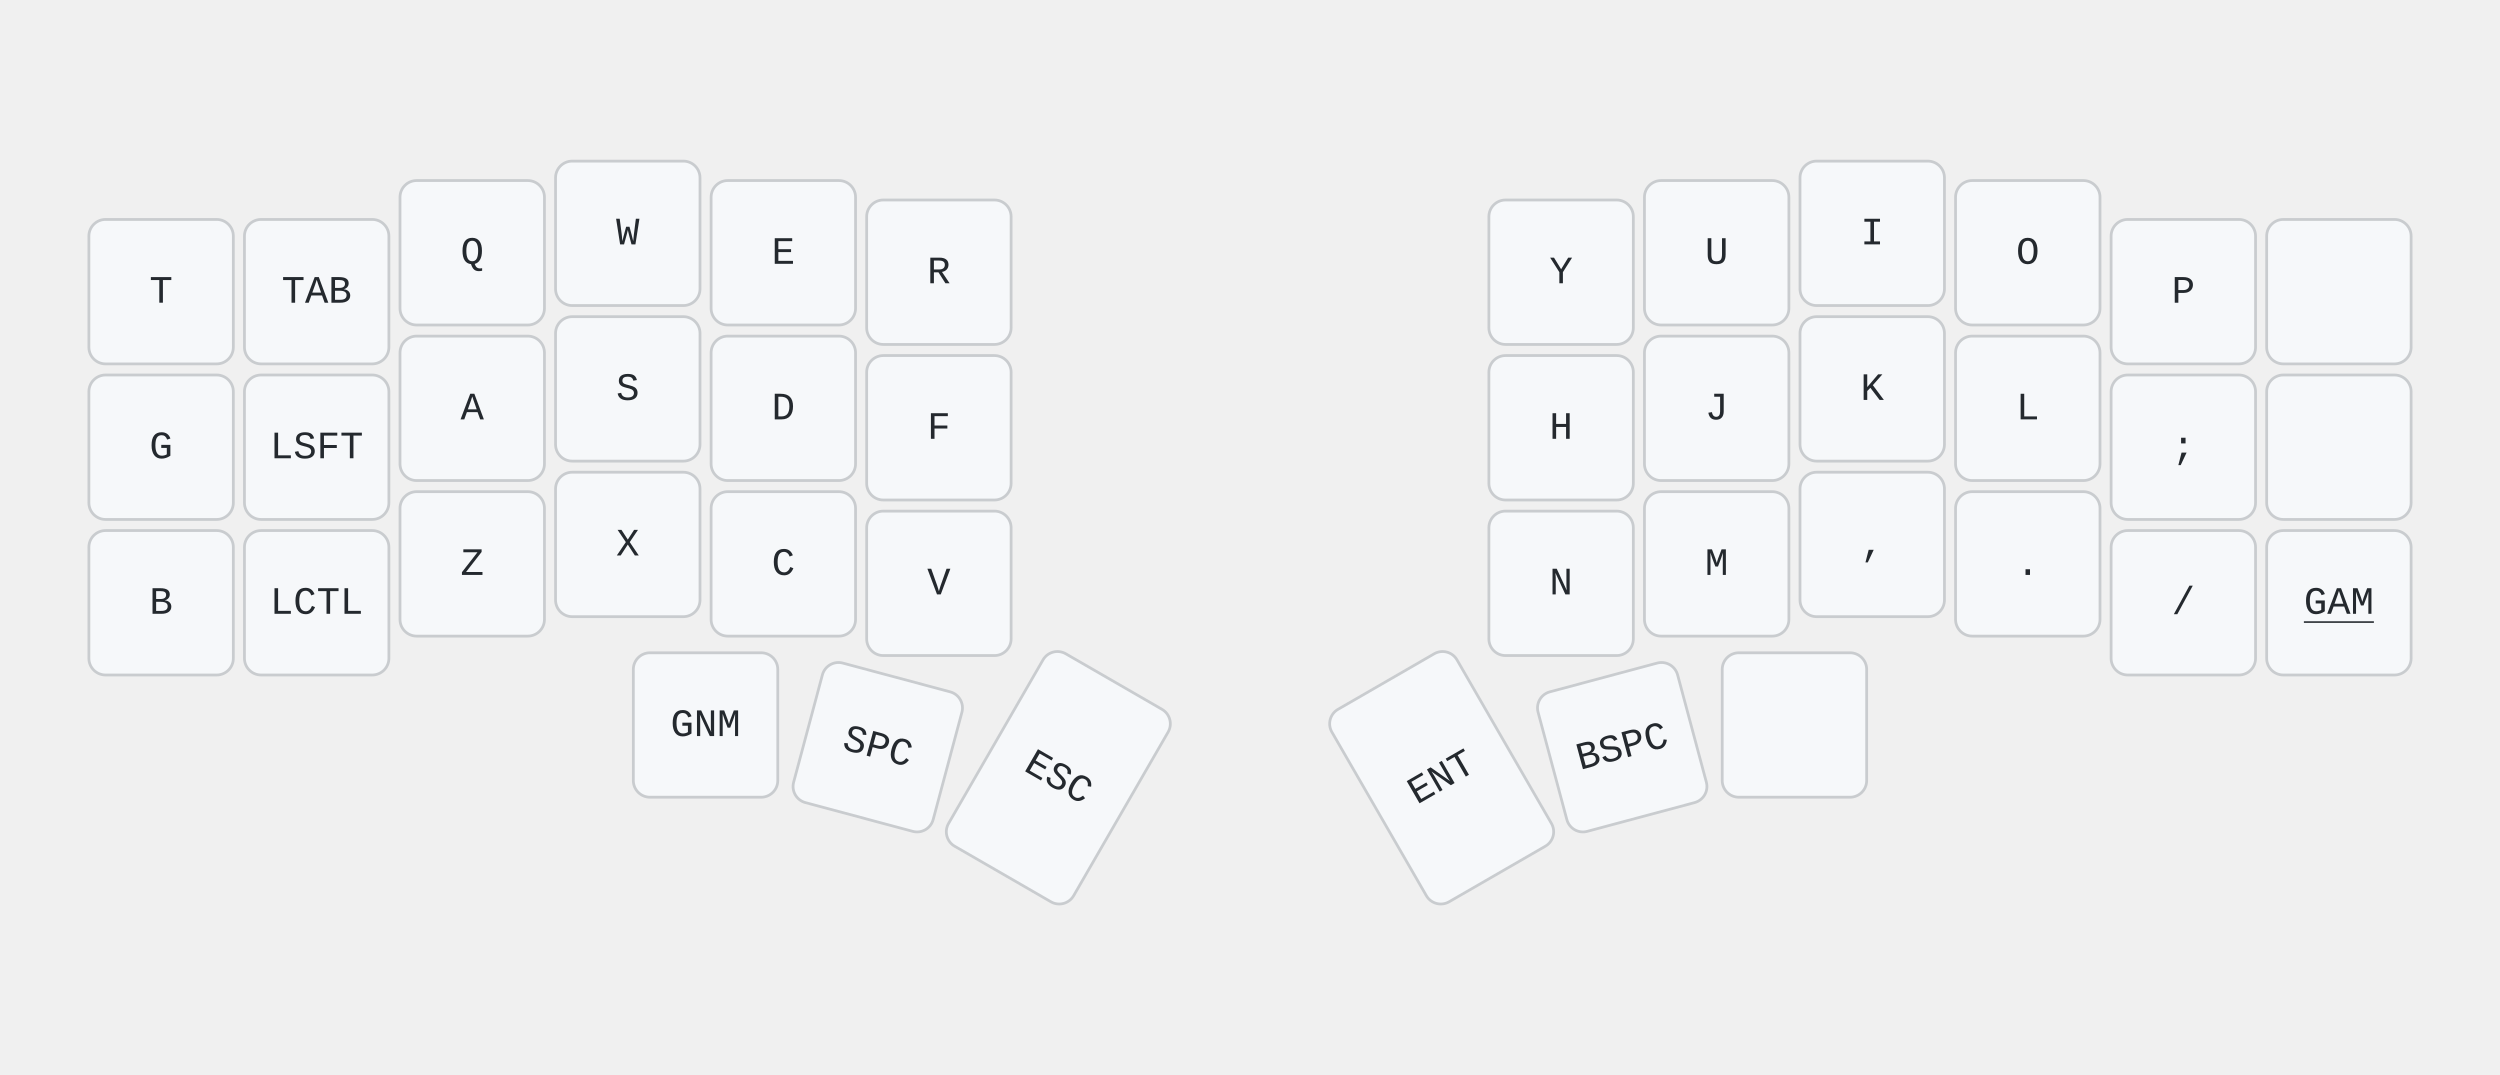
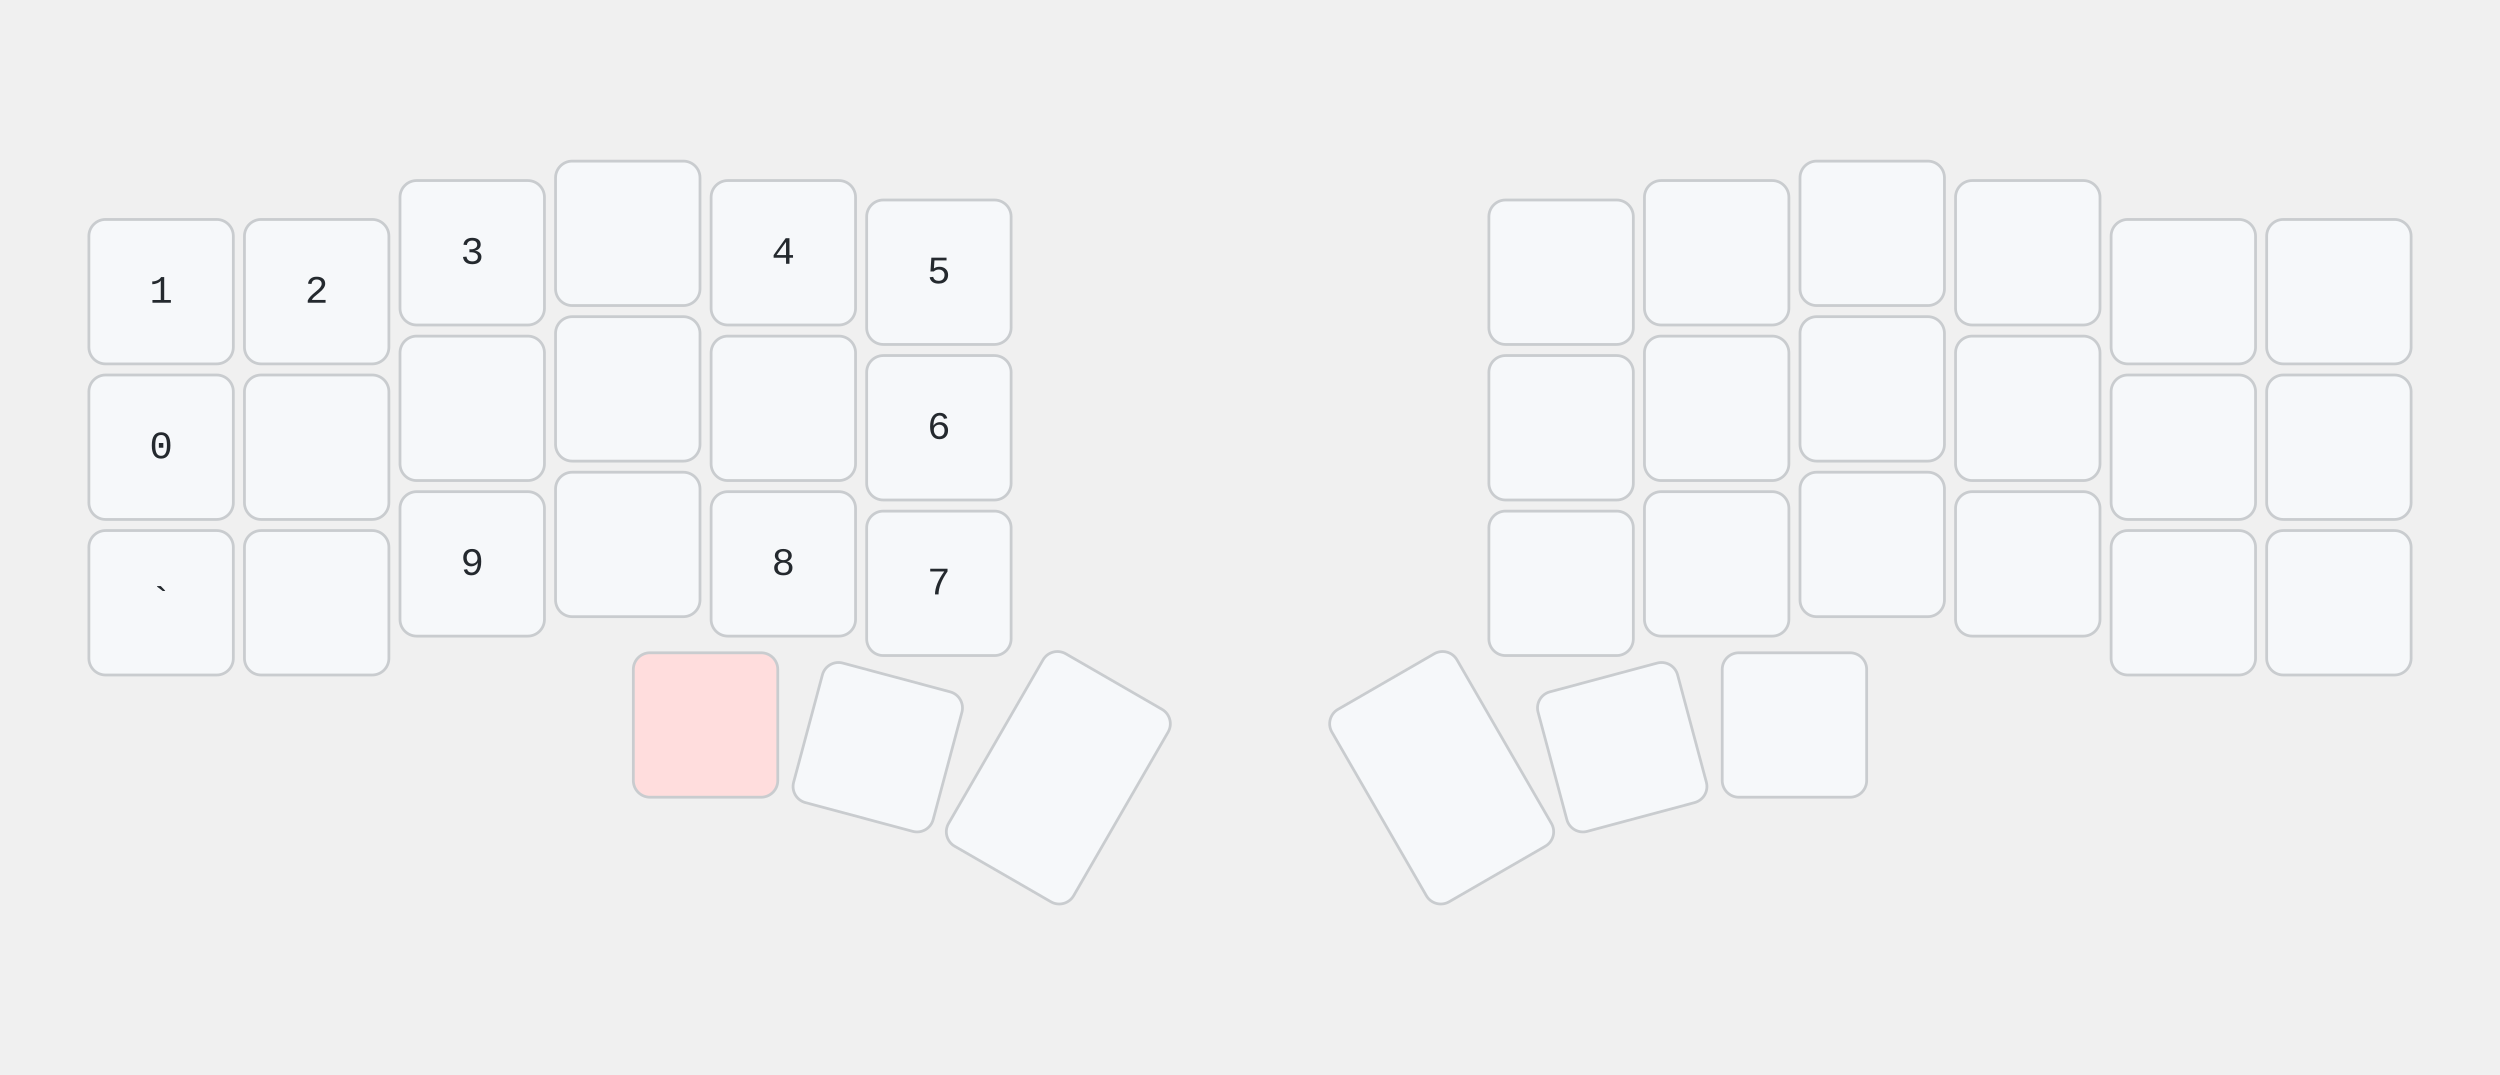
<svg xmlns="http://www.w3.org/2000/svg" width="900" height="387" viewBox="0 0 900 387" class="keymap">
  <style>/* inherit to force styles through use tags */
svg path {
    fill: inherit;
}

/* font and background color specifications */
svg.keymap {
    font-family: SFMono-Regular,Consolas,Liberation Mono,Menlo,monospace;
    font-size: 14px;
    font-kerning: normal;
    text-rendering: optimizeLegibility;
    fill: #24292e;
}

/* default key styling */
rect.key {
    fill: #f6f8fa;
}

rect.key, rect.combo {
    stroke: #c9cccf;
    stroke-width: 1;
}

/* default key side styling, only used is draw_key_sides is set */
rect.side {
    filter: brightness(90%);
}

/* color accent for combo boxes */
rect.combo, rect.combo-separate {
    fill: #cdf;
}

/* color accent for held keys */
rect.held, rect.combo.held {
    fill: #fdd;
}

/* color accent for ghost (optional) keys */
rect.ghost, rect.combo.ghost {
    stroke-dasharray: 4, 4;
    stroke-width: 2;
}

text {
    text-anchor: middle;
    dominant-baseline: middle;
}

/* styling for layer labels */
text.label {
    font-weight: bold;
    text-anchor: start;
    stroke: white;
    stroke-width: 4;
    paint-order: stroke;
}

/* styling for optional footer */
text.footer {
    text-anchor: end;
    dominant-baseline: auto;
    stroke: white;
    stroke-width: 4;
    paint-order: stroke;
}

/* styling for combo tap, and key non-tap label text */
- text.combo, text.hold, text.shifted, text.left, text.right {
+ text.combo, text.hold, text.shifted, text.left, text.right, text.tl, text.tr, text.bl, text.br {
    font-size: 11px;
}

- text.hold {
+ text.hold, text.bl, text.br {
    text-anchor: middle;
    dominant-baseline: auto;
}

- text.shifted {
+ text.shifted, text.tl, text.tr {
    text-anchor: middle;
    dominant-baseline: hanging;
}

- text.left {
+ text.left, text.tl, text.bl {
    text-anchor: start;
}

- text.right {
+ text.right, text.tr, text.br {
    text-anchor: end;
}

text.layer-activator {
    text-decoration: underline;
}

/* styling for hold/shifted label text in combo box */
text.combo.hold, text.combo.shifted, text.combo.left, text.combo.right {
    font-size: 8px;
}

/* lighter symbol for transparent keys */
text.trans {
    fill: #7b7e81;
}

/* styling for combo dendrons */
path.combo {
    stroke-width: 1;
    stroke: gray;
    fill: none;
}

/* Start Tabler Icons Cleanup */
/* cannot use height/width with glyphs */
.icon-tabler &gt; path {
    fill: inherit;
    stroke: inherit;
    stroke-width: 2;
}
/* hide tabler's default box */
.icon-tabler &gt; path[stroke="none"][fill="none"] {
    visibility: hidden;
}
/* End Tabler Icons Cleanup */
</style>
-   <g transform="translate(30, 0)" class="layer-GAM">
+   <g transform="translate(30, 0)" class="layer-FPSN">
    <g transform="translate(0, 56)">
      <g transform="translate(28, 49)" class="key keypos-0">
        <rect rx="6" ry="6" x="-26" y="-26" width="52" height="52" class="key" />
-         <text x="0" y="0" class="key tap">T</text>
+         <text x="0" y="0" class="key tap">1</text>
      </g>
      <g transform="translate(84, 49)" class="key keypos-1">
        <rect rx="6" ry="6" x="-26" y="-26" width="52" height="52" class="key" />
-         <text x="0" y="0" class="key tap">TAB</text>
+         <text x="0" y="0" class="key tap">2</text>
      </g>
      <g transform="translate(140, 35)" class="key keypos-2">
        <rect rx="6" ry="6" x="-26" y="-26" width="52" height="52" class="key" />
-         <text x="0" y="0" class="key tap">Q</text>
+         <text x="0" y="0" class="key tap">3</text>
      </g>
      <g transform="translate(196, 28)" class="key keypos-3">
        <rect rx="6" ry="6" x="-26" y="-26" width="52" height="52" class="key" />
-         <text x="0" y="0" class="key tap">W</text>
      </g>
      <g transform="translate(252, 35)" class="key keypos-4">
        <rect rx="6" ry="6" x="-26" y="-26" width="52" height="52" class="key" />
-         <text x="0" y="0" class="key tap">E</text>
+         <text x="0" y="0" class="key tap">4</text>
      </g>
      <g transform="translate(308, 42)" class="key keypos-5">
        <rect rx="6" ry="6" x="-26" y="-26" width="52" height="52" class="key" />
-         <text x="0" y="0" class="key tap">R</text>
+         <text x="0" y="0" class="key tap">5</text>
      </g>
      <g transform="translate(532, 42)" class="key keypos-6">
        <rect rx="6" ry="6" x="-26" y="-26" width="52" height="52" class="key" />
-         <text x="0" y="0" class="key tap">Y</text>
      </g>
      <g transform="translate(588, 35)" class="key keypos-7">
        <rect rx="6" ry="6" x="-26" y="-26" width="52" height="52" class="key" />
-         <text x="0" y="0" class="key tap">U</text>
      </g>
      <g transform="translate(644, 28)" class="key keypos-8">
        <rect rx="6" ry="6" x="-26" y="-26" width="52" height="52" class="key" />
-         <text x="0" y="0" class="key tap">I</text>
      </g>
      <g transform="translate(700, 35)" class="key keypos-9">
        <rect rx="6" ry="6" x="-26" y="-26" width="52" height="52" class="key" />
-         <text x="0" y="0" class="key tap">O</text>
      </g>
      <g transform="translate(756, 49)" class="key keypos-10">
        <rect rx="6" ry="6" x="-26" y="-26" width="52" height="52" class="key" />
-         <text x="0" y="0" class="key tap">P</text>
      </g>
      <g transform="translate(812, 49)" class="key keypos-11">
        <rect rx="6" ry="6" x="-26" y="-26" width="52" height="52" class="key" />
      </g>
      <g transform="translate(28, 105)" class="key keypos-12">
        <rect rx="6" ry="6" x="-26" y="-26" width="52" height="52" class="key" />
-         <text x="0" y="0" class="key tap">G</text>
+         <text x="0" y="0" class="key tap">0</text>
      </g>
      <g transform="translate(84, 105)" class="key keypos-13">
        <rect rx="6" ry="6" x="-26" y="-26" width="52" height="52" class="key" />
-         <text x="0" y="0" class="key tap">LSFT</text>
      </g>
      <g transform="translate(140, 91)" class="key keypos-14">
        <rect rx="6" ry="6" x="-26" y="-26" width="52" height="52" class="key" />
-         <text x="0" y="0" class="key tap">A</text>
      </g>
      <g transform="translate(196, 84)" class="key keypos-15">
        <rect rx="6" ry="6" x="-26" y="-26" width="52" height="52" class="key" />
-         <text x="0" y="0" class="key tap">S</text>
      </g>
      <g transform="translate(252, 91)" class="key keypos-16">
        <rect rx="6" ry="6" x="-26" y="-26" width="52" height="52" class="key" />
-         <text x="0" y="0" class="key tap">D</text>
      </g>
      <g transform="translate(308, 98)" class="key keypos-17">
        <rect rx="6" ry="6" x="-26" y="-26" width="52" height="52" class="key" />
-         <text x="0" y="0" class="key tap">F</text>
+         <text x="0" y="0" class="key tap">6</text>
      </g>
      <g transform="translate(532, 98)" class="key keypos-18">
        <rect rx="6" ry="6" x="-26" y="-26" width="52" height="52" class="key" />
-         <text x="0" y="0" class="key tap">H</text>
      </g>
      <g transform="translate(588, 91)" class="key keypos-19">
        <rect rx="6" ry="6" x="-26" y="-26" width="52" height="52" class="key" />
-         <text x="0" y="0" class="key tap">J</text>
      </g>
      <g transform="translate(644, 84)" class="key keypos-20">
        <rect rx="6" ry="6" x="-26" y="-26" width="52" height="52" class="key" />
-         <text x="0" y="0" class="key tap">K</text>
      </g>
      <g transform="translate(700, 91)" class="key keypos-21">
        <rect rx="6" ry="6" x="-26" y="-26" width="52" height="52" class="key" />
-         <text x="0" y="0" class="key tap">L</text>
      </g>
      <g transform="translate(756, 105)" class="key keypos-22">
        <rect rx="6" ry="6" x="-26" y="-26" width="52" height="52" class="key" />
-         <text x="0" y="0" class="key tap">;</text>
      </g>
      <g transform="translate(812, 105)" class="key keypos-23">
        <rect rx="6" ry="6" x="-26" y="-26" width="52" height="52" class="key" />
      </g>
      <g transform="translate(28, 161)" class="key keypos-24">
        <rect rx="6" ry="6" x="-26" y="-26" width="52" height="52" class="key" />
-         <text x="0" y="0" class="key tap">B</text>
+         <text x="0" y="0" class="key tap">`</text>
      </g>
      <g transform="translate(84, 161)" class="key keypos-25">
        <rect rx="6" ry="6" x="-26" y="-26" width="52" height="52" class="key" />
-         <text x="0" y="0" class="key tap">LCTL</text>
      </g>
      <g transform="translate(140, 147)" class="key keypos-26">
        <rect rx="6" ry="6" x="-26" y="-26" width="52" height="52" class="key" />
-         <text x="0" y="0" class="key tap">Z</text>
+         <text x="0" y="0" class="key tap">9</text>
      </g>
      <g transform="translate(196, 140)" class="key keypos-27">
        <rect rx="6" ry="6" x="-26" y="-26" width="52" height="52" class="key" />
-         <text x="0" y="0" class="key tap">X</text>
      </g>
      <g transform="translate(252, 147)" class="key keypos-28">
        <rect rx="6" ry="6" x="-26" y="-26" width="52" height="52" class="key" />
-         <text x="0" y="0" class="key tap">C</text>
+         <text x="0" y="0" class="key tap">8</text>
      </g>
      <g transform="translate(308, 154)" class="key keypos-29">
        <rect rx="6" ry="6" x="-26" y="-26" width="52" height="52" class="key" />
-         <text x="0" y="0" class="key tap">V</text>
+         <text x="0" y="0" class="key tap">7</text>
      </g>
      <g transform="translate(532, 154)" class="key keypos-30">
        <rect rx="6" ry="6" x="-26" y="-26" width="52" height="52" class="key" />
-         <text x="0" y="0" class="key tap">N</text>
      </g>
      <g transform="translate(588, 147)" class="key keypos-31">
        <rect rx="6" ry="6" x="-26" y="-26" width="52" height="52" class="key" />
-         <text x="0" y="0" class="key tap">M</text>
      </g>
      <g transform="translate(644, 140)" class="key keypos-32">
        <rect rx="6" ry="6" x="-26" y="-26" width="52" height="52" class="key" />
-         <text x="0" y="0" class="key tap">,</text>
      </g>
      <g transform="translate(700, 147)" class="key keypos-33">
        <rect rx="6" ry="6" x="-26" y="-26" width="52" height="52" class="key" />
-         <text x="0" y="0" class="key tap">.</text>
      </g>
      <g transform="translate(756, 161)" class="key keypos-34">
        <rect rx="6" ry="6" x="-26" y="-26" width="52" height="52" class="key" />
-         <text x="0" y="0" class="key tap">/</text>
-       </g>
-       <g transform="translate(812, 161)" class="key toggle keypos-35">
-         <rect rx="6" ry="6" x="-26" y="-26" width="52" height="52" class="key toggle" />
-         <a href="#GAM">
-           <text x="0" y="0" class="key toggle tap layer-activator">GAM</text>
-         </a>
-       </g>
-       <g transform="translate(224, 205)" class="key keypos-36">
-         <rect rx="6" ry="6" x="-26" y="-26" width="52" height="52" class="key" />
-         <text x="0" y="0" class="key tap">GNM</text>
+       </g>
+       <g transform="translate(812, 161)" class="key keypos-35">
+         <rect rx="6" ry="6" x="-26" y="-26" width="52" height="52" class="key" />
+       </g>
+       <g transform="translate(224, 205)" class="key held keypos-36">
+         <rect rx="6" ry="6" x="-26" y="-26" width="52" height="52" class="key held" />
      </g>
      <g transform="translate(286, 213) rotate(15.0)" class="key keypos-37">
        <rect rx="6" ry="6" x="-26" y="-26" width="52" height="52" class="key" />
-         <text x="0" y="0" class="key tap">SPC</text>
      </g>
      <g transform="translate(351, 224) rotate(30.0)" class="key keypos-38">
        <rect rx="6" ry="6" x="-26" y="-40" width="52" height="80" class="key" />
-         <text x="0" y="0" class="key tap">ESC</text>
      </g>
      <g transform="translate(489, 224) rotate(-30.0)" class="key keypos-39">
        <rect rx="6" ry="6" x="-26" y="-40" width="52" height="80" class="key" />
-         <text x="0" y="0" class="key tap">ENT</text>
      </g>
      <g transform="translate(554, 213) rotate(-15.0)" class="key keypos-40">
        <rect rx="6" ry="6" x="-26" y="-26" width="52" height="52" class="key" />
-         <text x="0" y="0" class="key tap">BSPC</text>
      </g>
      <g transform="translate(616, 205)" class="key keypos-41">
        <rect rx="6" ry="6" x="-26" y="-26" width="52" height="52" class="key" />
      </g>
    </g>
  </g>
</svg>
